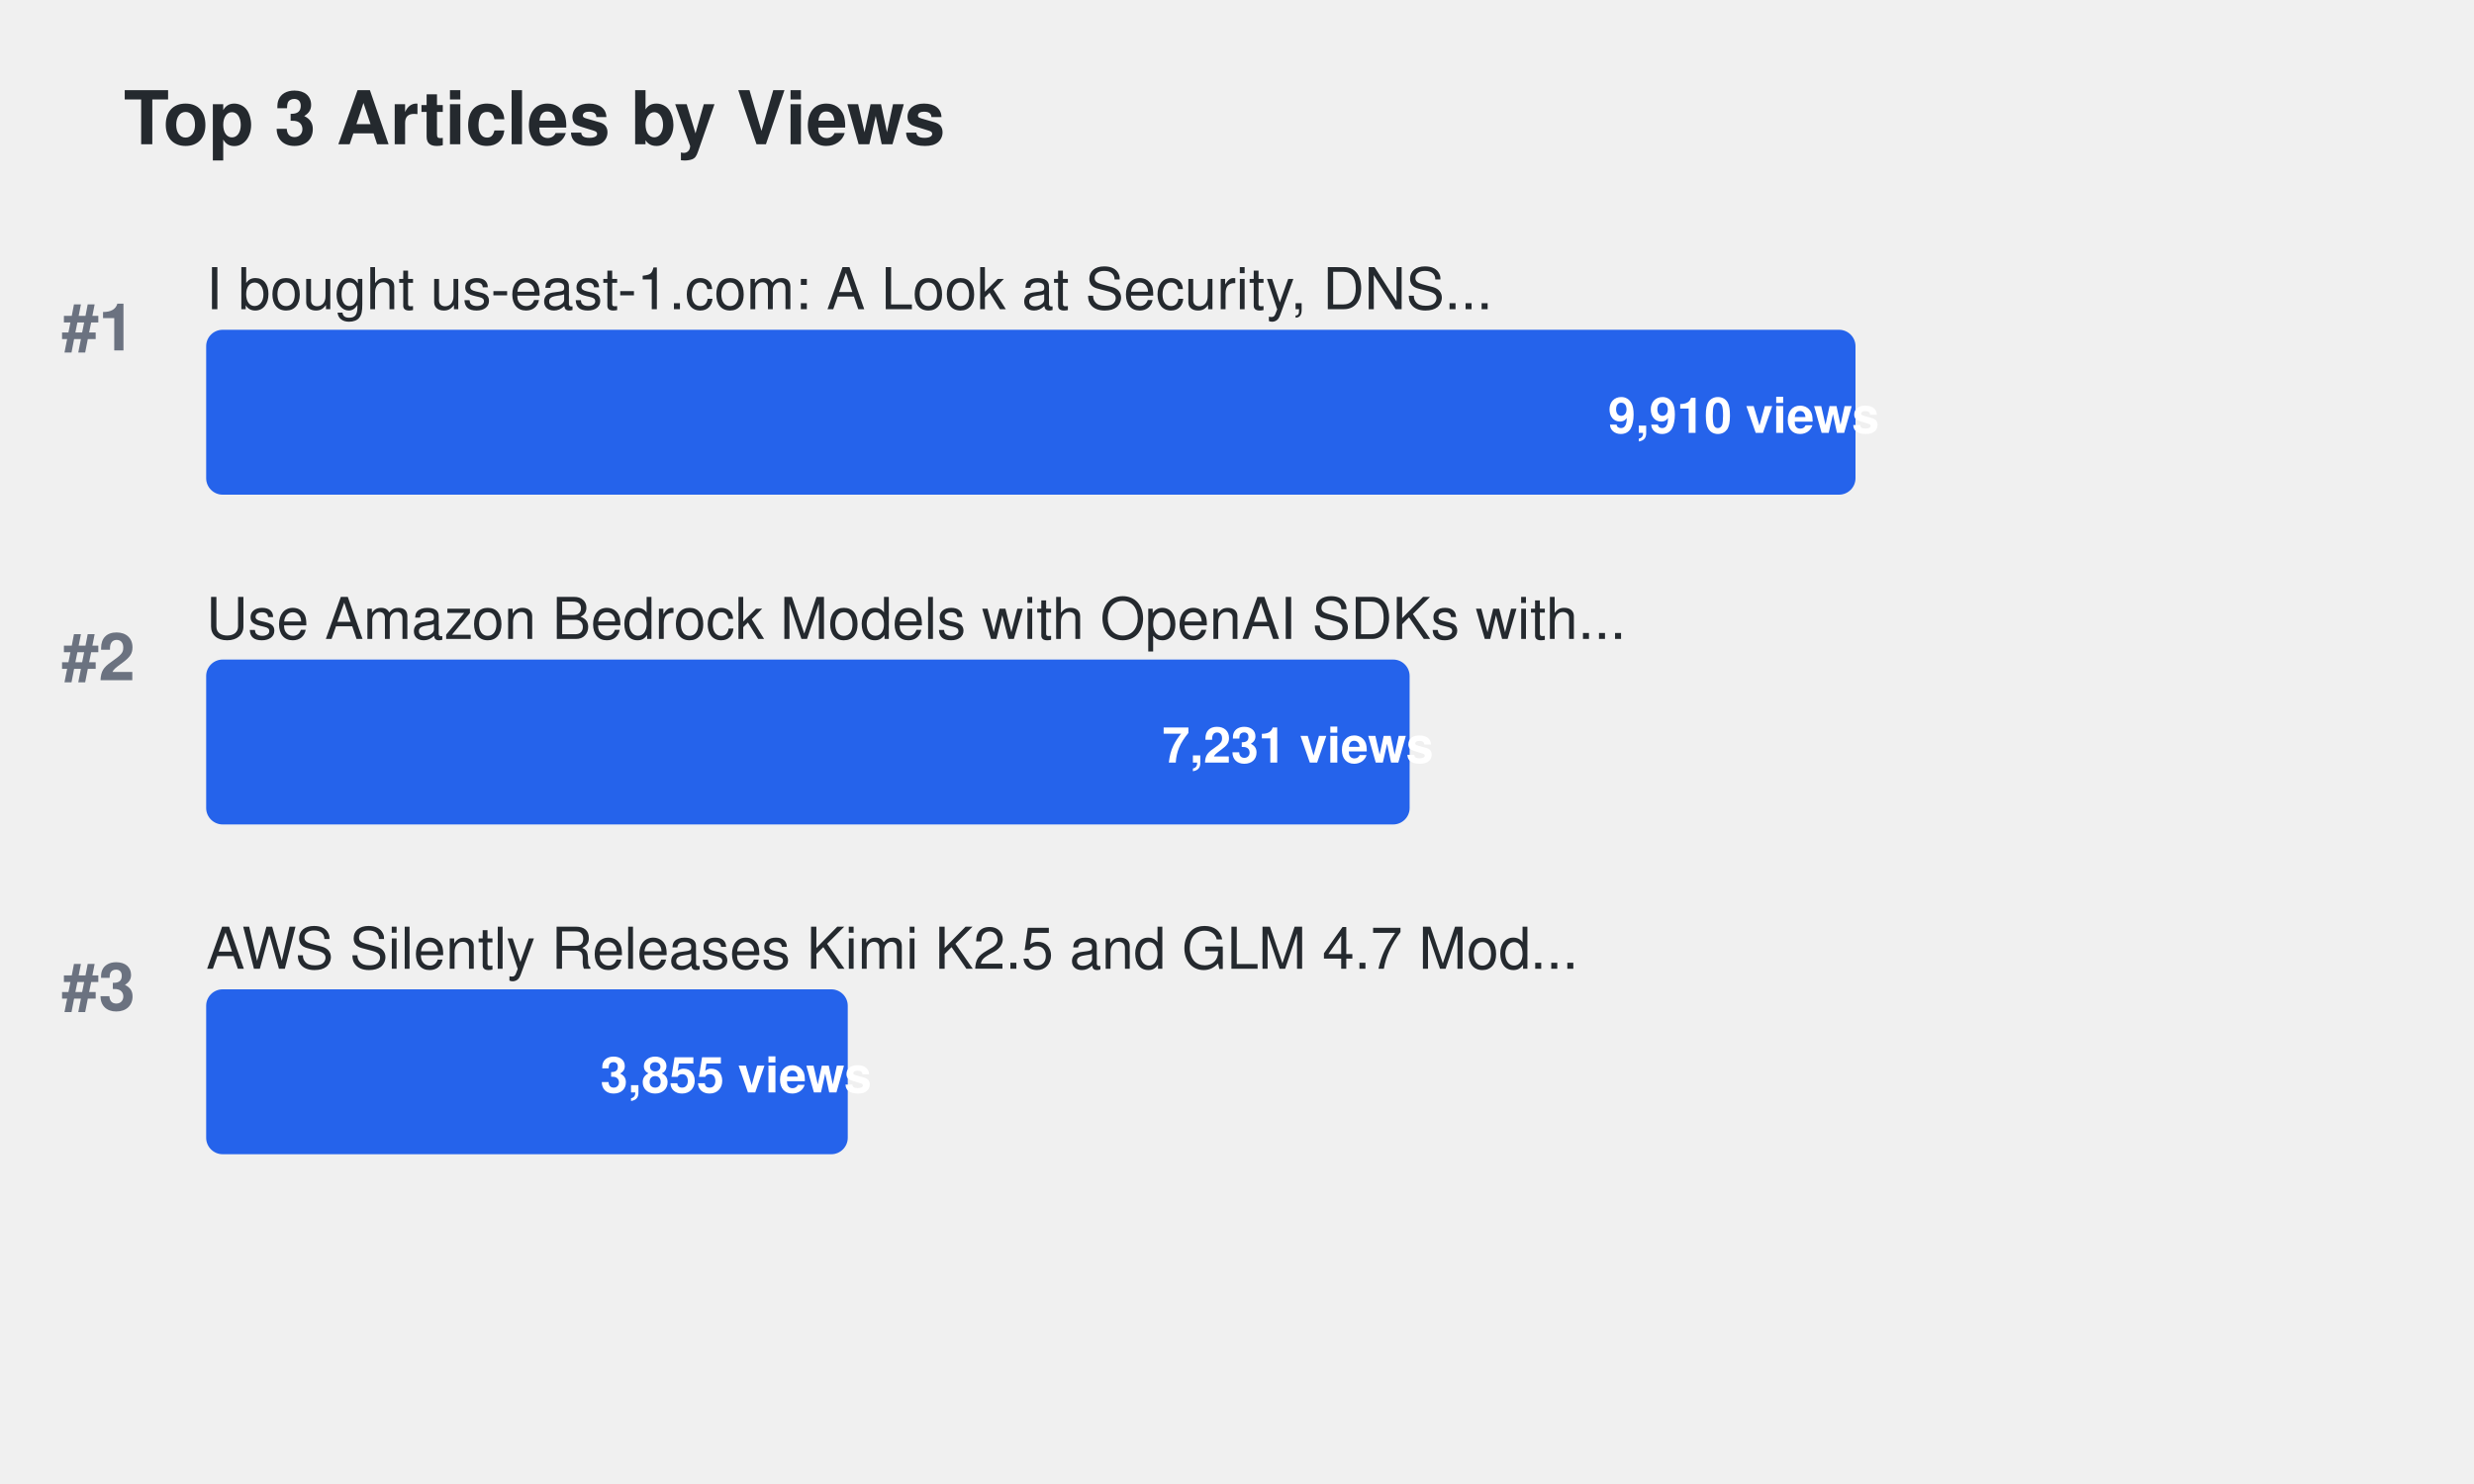
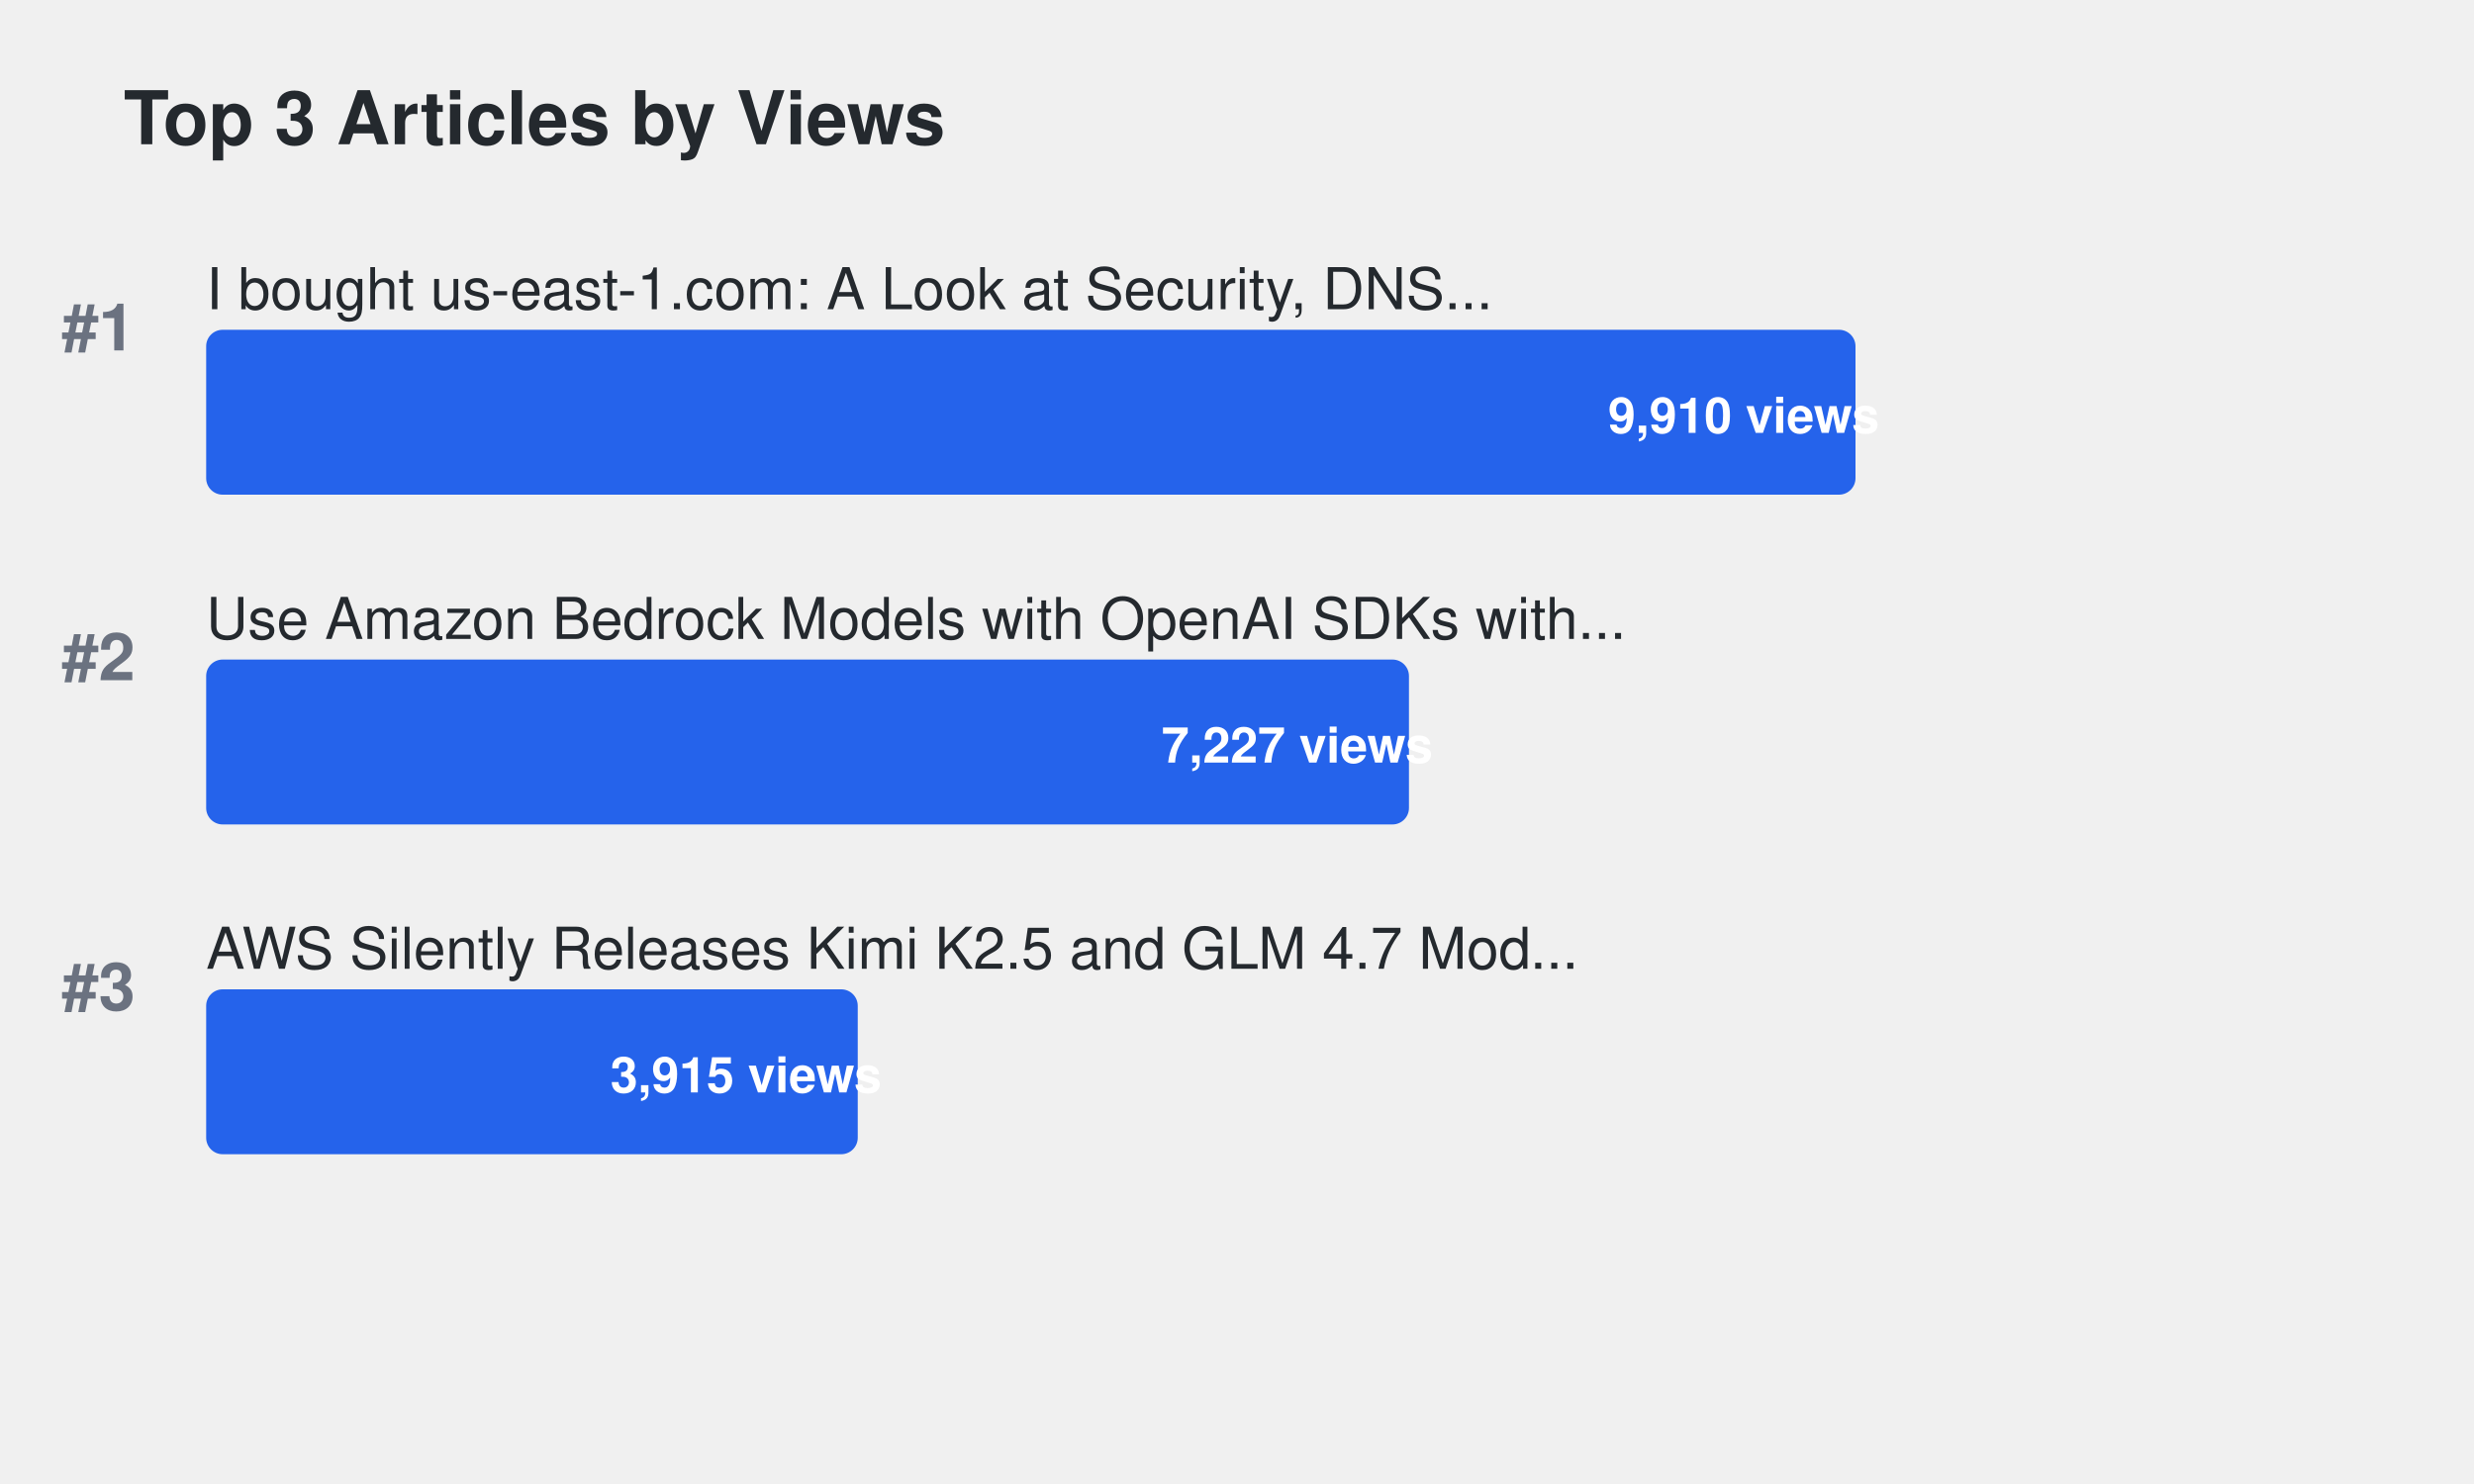
<svg xmlns="http://www.w3.org/2000/svg" width="600" height="360">
  <defs>
    <style>
.title { font-family: -apple-system, BlinkMacSystemFont, "Segoe UI", Helvetica, Arial, sans-serif; font-size: 18px; font-weight: 600; fill: #24292e; }
.article-title { font-family: -apple-system, BlinkMacSystemFont, "Segoe UI", Helvetica, Arial, sans-serif; font-size: 14px; font-weight: 500; fill: #24292e; }
.metric-value { font-family: -apple-system, BlinkMacSystemFont, "Segoe UI", Helvetica, Arial, sans-serif; font-size: 12px; font-weight: 600; fill: #ffffff; }
.rank { font-family: -apple-system, BlinkMacSystemFont, "Segoe UI", Helvetica, Arial, sans-serif; font-size: 16px; font-weight: 700; fill: #6b7280; }
.bar { rx: 4; ry: 4; }
.bar:hover { opacity: 0.8; cursor: pointer; }
a { text-decoration: none; }
a:hover .article-title { fill: #0969da; text-decoration: underline; }
a:hover .bar { opacity: 0.9; }
</style>
  </defs>
  <text x="30" y="35" class="title">Top 3 Articles by Views</text>
  <text x="15" y="85" class="rank">#1</text>
  <a href="https://dev.to/aws-builders/i-bought-us-east-1com-a-look-at-security-dns-traffic-and-protecting-aws-users-15ng" target="_blank">
    <text x="50" y="75" class="article-title">I bought us-east-1.com: A Look at Security, DNS...</text>
    <rect x="50" y="80" width="400.0" height="40" fill="#2563eb" class="bar">
</rect>
    <text x="390.0" y="105" class="metric-value" fill="#ffffff">9,910 views</text>
  </a>
  <text x="15" y="165" class="rank">#2</text>
  <a href="https://dev.to/aws-builders/use-amazon-bedrock-models-via-an-openai-api-compatible-serverless-endpoint-now-without-fixed-cost-5hf5" target="_blank">
    <text x="50" y="155" class="article-title">Use Amazon Bedrock Models with OpenAI SDKs with...</text>
-     <rect x="50" y="160" width="291.867" height="40" fill="#2563eb" class="bar">
+     <rect x="50" y="160" width="291.705" height="40" fill="#2563eb" class="bar">
</rect>
-     <text x="281.867" y="185" class="metric-value" fill="#ffffff">7,231 views</text>
+     <text x="281.705" y="185" class="metric-value" fill="#ffffff">7,227 views</text>
  </a>
  <text x="15" y="245" class="rank">#3</text>
  <a href="https://dev.to/aws-builders/aws-silently-releases-kimi-k25-and-glm-47-models-to-bedrock-1514" target="_blank">
    <text x="50" y="235" class="article-title">AWS Silently Releases Kimi K2.5 and GLM 4.7 Mod...</text>
-     <rect x="50" y="240" width="155.6" height="40" fill="#2563eb" class="bar">
+     <rect x="50" y="240" width="158.022" height="40" fill="#2563eb" class="bar">
</rect>
-     <text x="145.6" y="265" class="metric-value" fill="#ffffff">3,855 views</text>
+     <text x="148.022" y="265" class="metric-value" fill="#ffffff">3,915 views</text>
  </a>
</svg>
